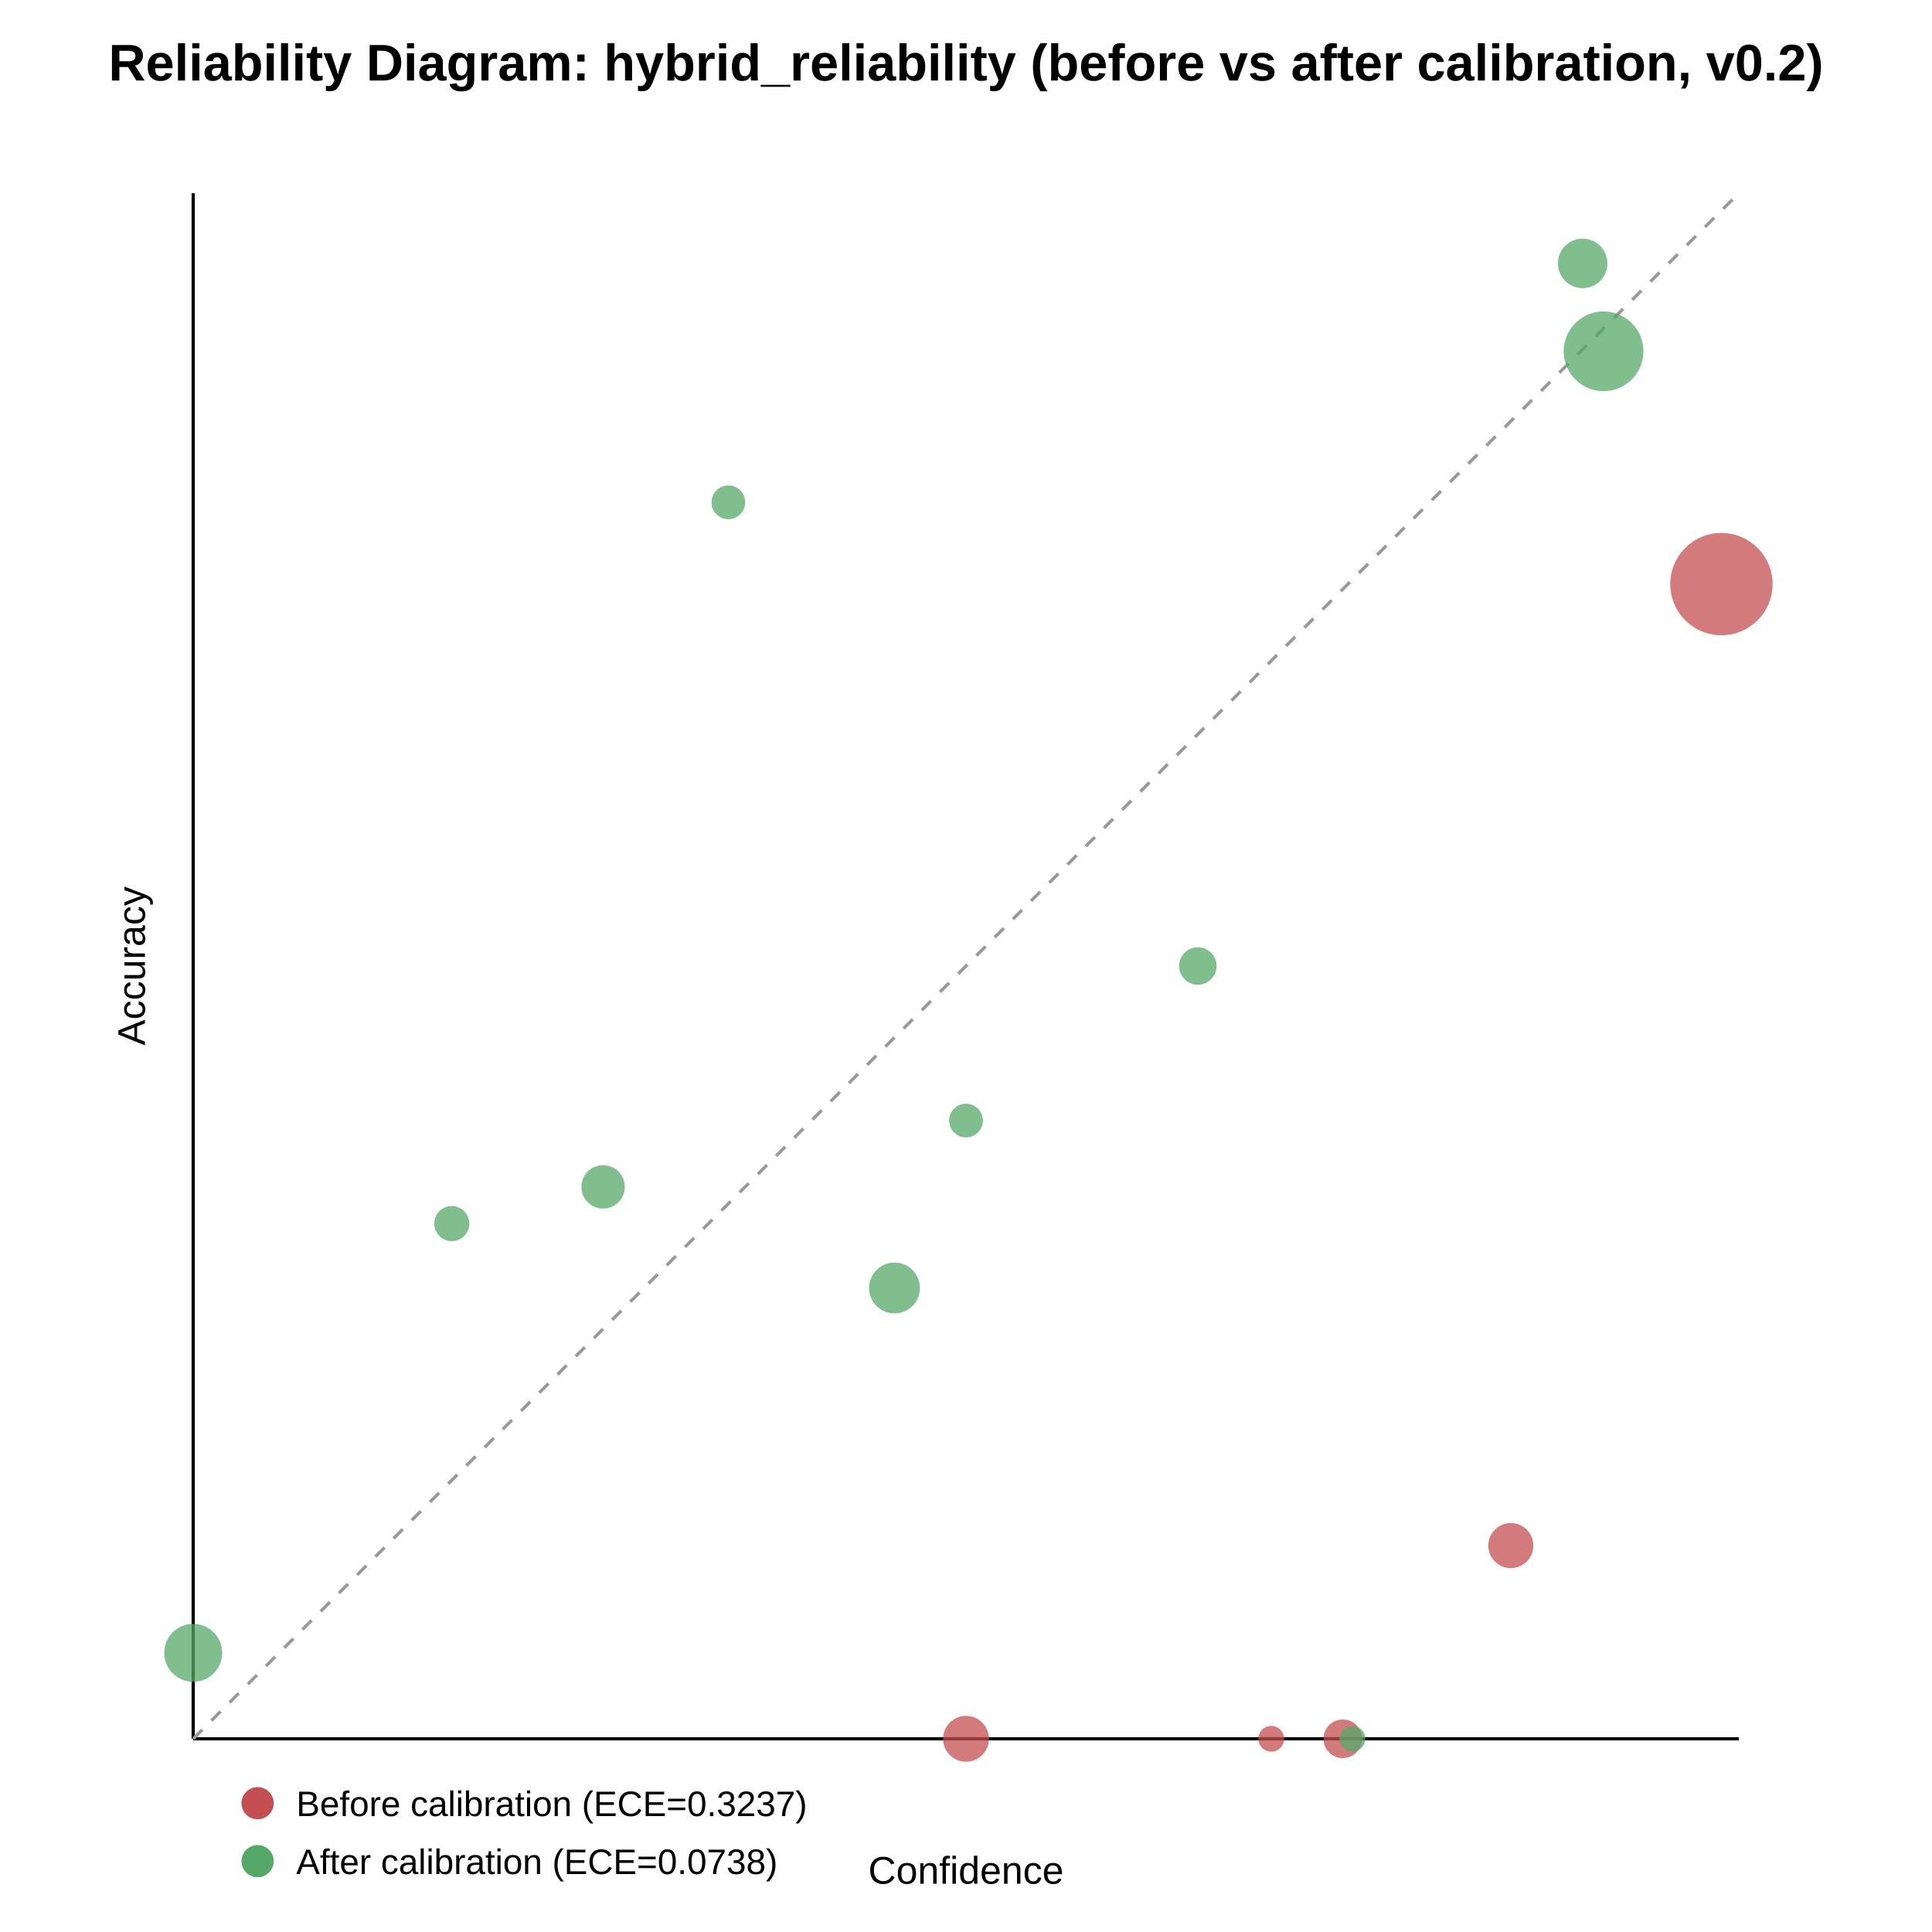
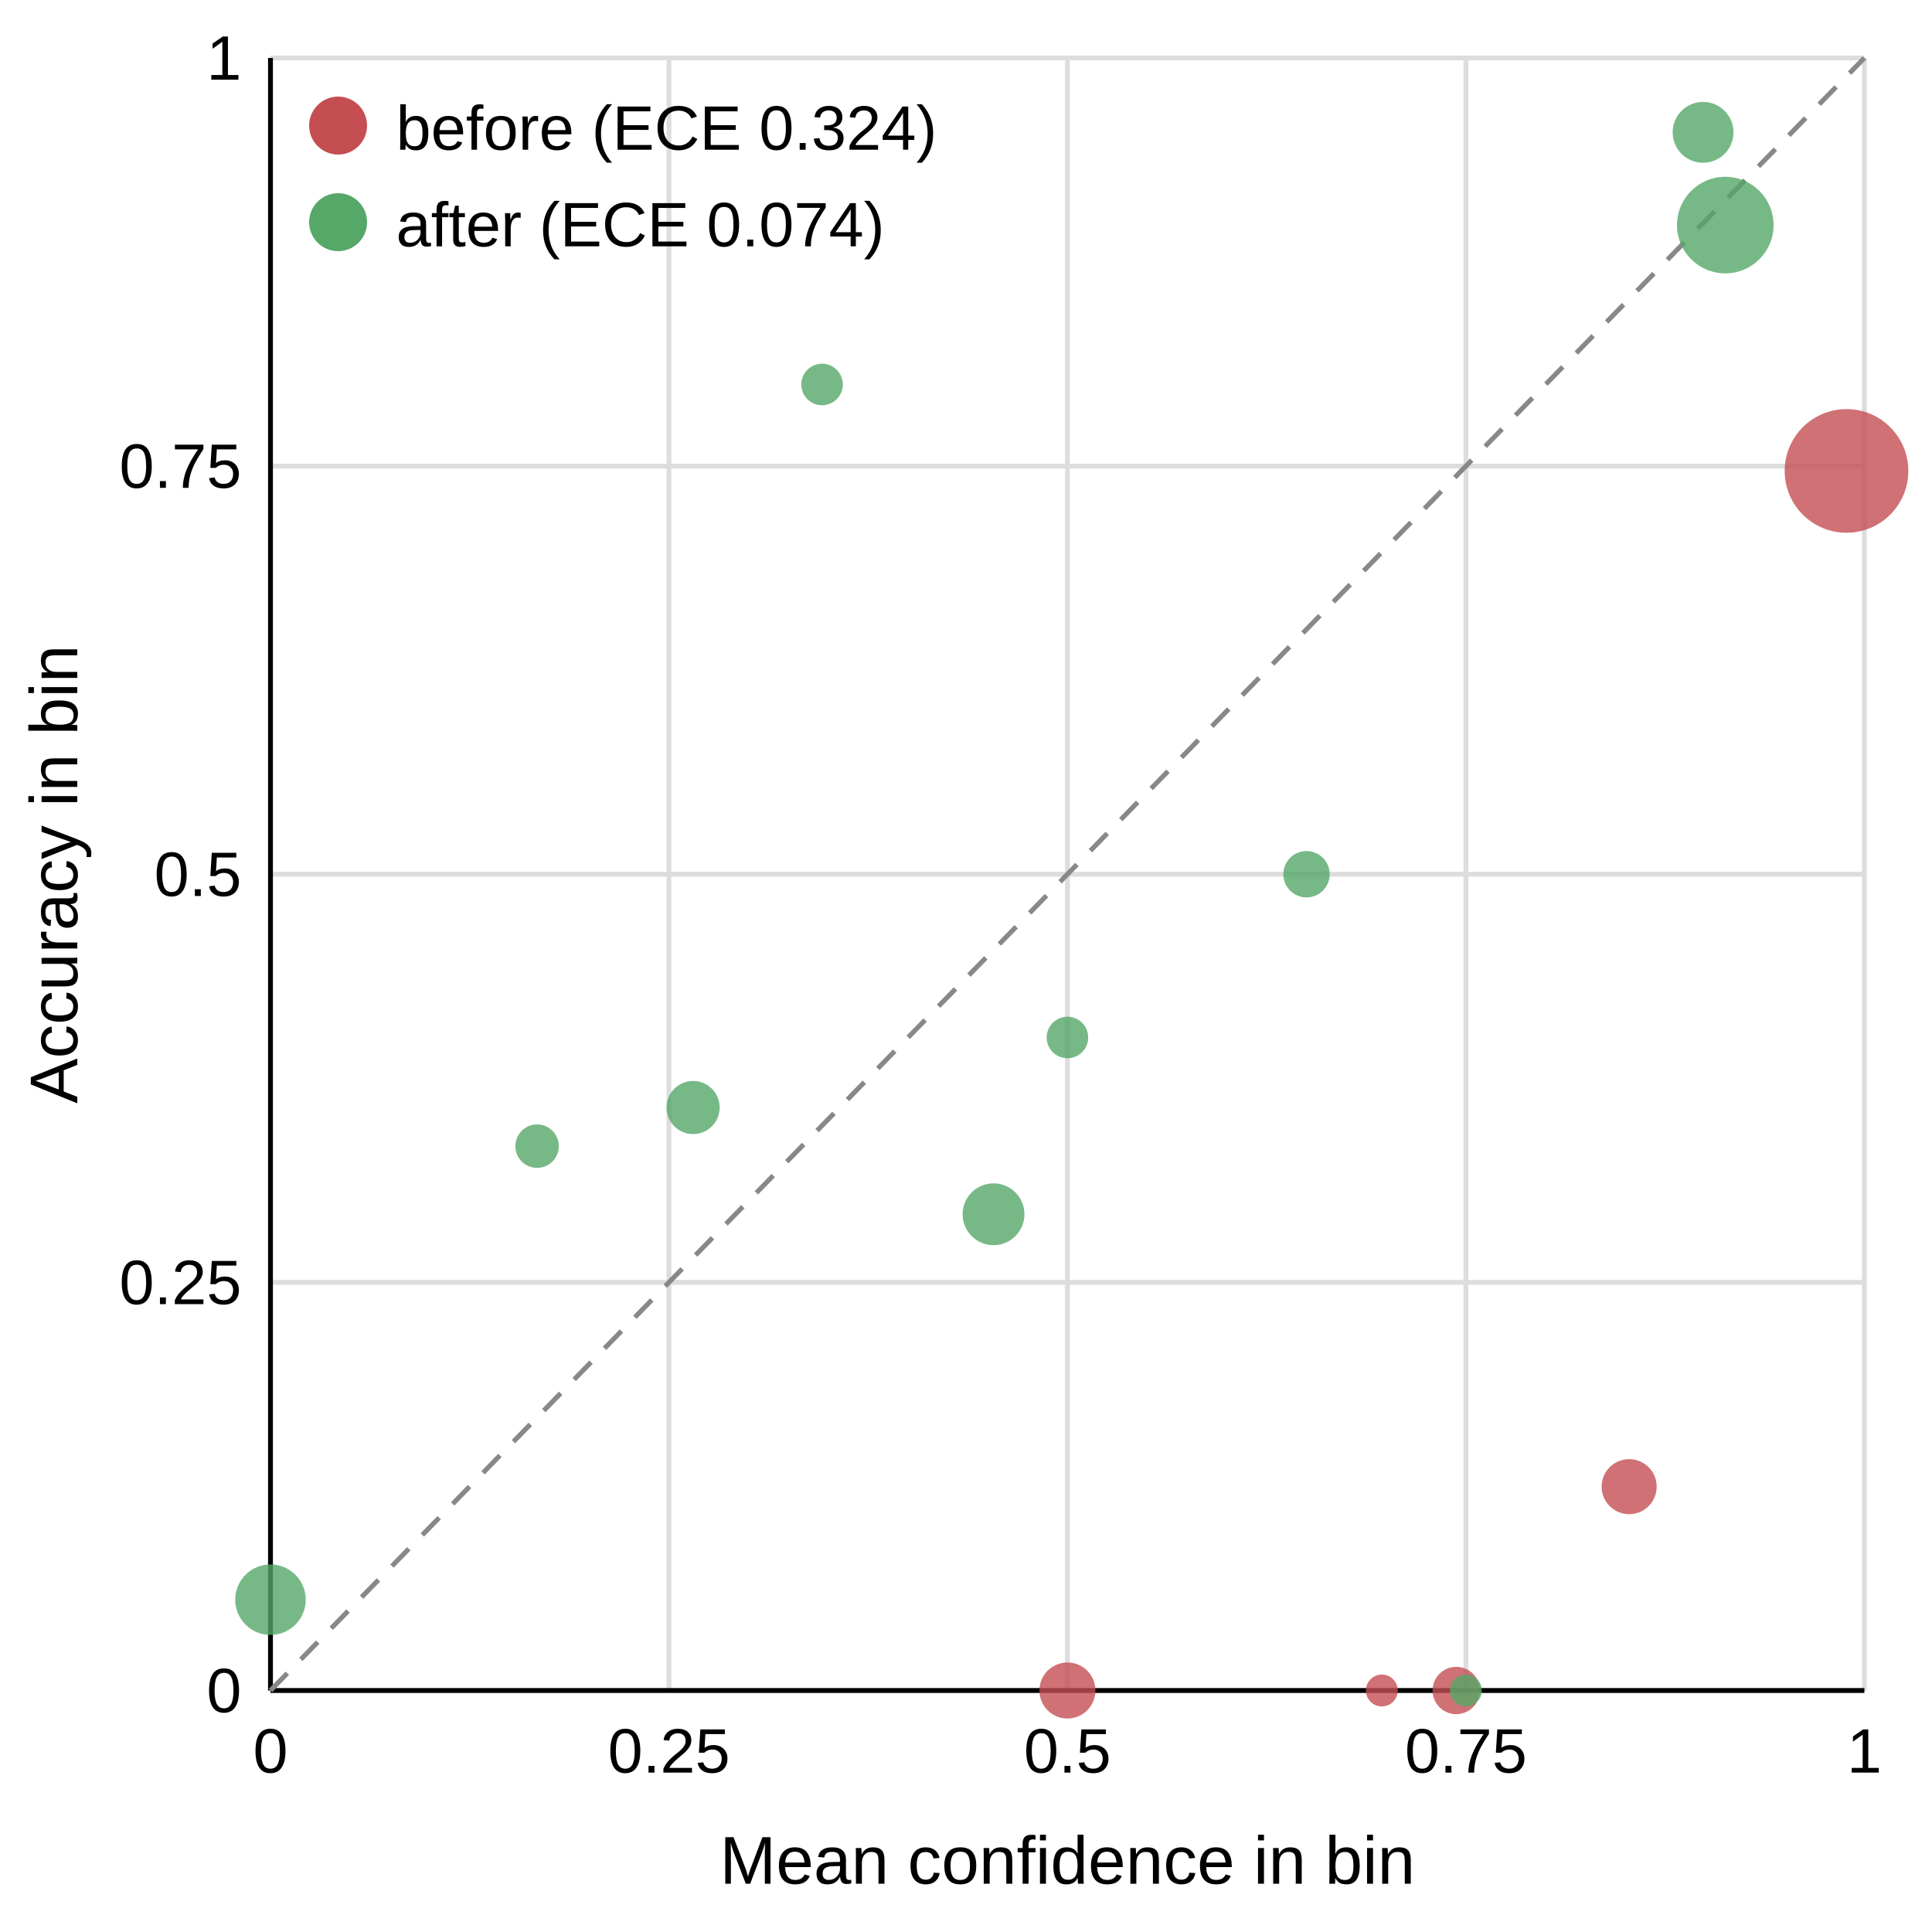
- <svg xmlns="http://www.w3.org/2000/svg" viewBox="0 0 600 600" font-family="Arial, sans-serif">
-   <rect width="600" height="600" fill="white" />
-   <text x="300" y="25" text-anchor="middle" font-size="16" font-weight="bold">Reliability Diagram: hybrid_reliability (before vs after calibration, v0.2)</text>
-   <line x1="60" y1="60" x2="60" y2="540" stroke="black" />
-   <line x1="60" y1="540" x2="540" y2="540" stroke="black" />
-   <line x1="60" y1="540" x2="540" y2="60" stroke="#999999" stroke-dasharray="4,4" />
-   <text x="45" y="300" text-anchor="middle" font-size="12" transform="rotate(-90 45 300)">Accuracy</text>
-   <text x="300" y="585" text-anchor="middle" font-size="12">Confidence</text>
-   <circle cx="300.0" cy="540.0" r="7.123" fill="#C44E52" opacity="0.75" />
-   <circle cx="394.8" cy="540.0" r="4" fill="#C44E52" opacity="0.75" />
-   <circle cx="417.0" cy="540.0" r="6" fill="#C44E52" opacity="0.75" />
-   <circle cx="469.2" cy="480.0" r="7" fill="#C44E52" opacity="0.75" />
-   <circle cx="534.6" cy="181.4" r="15.884" fill="#C44E52" opacity="0.75" />
-   <circle cx="80" cy="560" r="5" fill="#C44E52" />
-   <text x="92" y="564" font-size="11">Before calibration (ECE=0.3237)</text>
-   <circle cx="60.0" cy="513.3" r="9" fill="#55A868" opacity="0.75" />
-   <circle cx="140.3" cy="380.0" r="5.449" fill="#55A868" opacity="0.75" />
-   <circle cx="187.3" cy="368.6" r="6.742" fill="#55A868" opacity="0.75" />
-   <circle cx="226.2" cy="156.0" r="5.236" fill="#55A868" opacity="0.75" />
-   <circle cx="277.8" cy="400.0" r="7.899" fill="#55A868" opacity="0.75" />
-   <circle cx="300.0" cy="348.0" r="5.236" fill="#55A868" opacity="0.75" />
-   <circle cx="372.0" cy="300.0" r="5.828" fill="#55A868" opacity="0.75" />
-   <circle cx="420.0" cy="540.0" r="4" fill="#55A868" opacity="0.75" />
-   <circle cx="491.5" cy="81.8" r="7.69" fill="#55A868" opacity="0.75" />
-   <circle cx="498.0" cy="109.1" r="12.381" fill="#55A868" opacity="0.75" />
-   <circle cx="80" cy="578" r="5" fill="#55A868" />
-   <text x="92" y="582" font-size="11">After calibration (ECE=0.0738)</text>
+ <svg xmlns="http://www.w3.org/2000/svg" viewBox="0 0 400 400" font-family="Arial, Helvetica, sans-serif">
+   <rect width="400" height="400" fill="white" />
+   <line x1="56" y1="12" x2="56" y2="350" stroke="#DDDDDD" />
+   <line x1="56" y1="350" x2="386" y2="350" stroke="#DDDDDD" />
+   <text x="56" y="367" text-anchor="middle" font-size="13">0</text>
+   <text x="50" y="354.5" text-anchor="end" font-size="13">0</text>
+   <line x1="138.5" y1="12" x2="138.5" y2="350" stroke="#DDDDDD" />
+   <line x1="56" y1="265.5" x2="386" y2="265.5" stroke="#DDDDDD" />
+   <text x="138.5" y="367" text-anchor="middle" font-size="13">0.25</text>
+   <text x="50" y="270" text-anchor="end" font-size="13">0.25</text>
+   <line x1="221" y1="12" x2="221" y2="350" stroke="#DDDDDD" />
+   <line x1="56" y1="181" x2="386" y2="181" stroke="#DDDDDD" />
+   <text x="221" y="367" text-anchor="middle" font-size="13">0.5</text>
+   <text x="50" y="185.5" text-anchor="end" font-size="13">0.5</text>
+   <line x1="303.5" y1="12" x2="303.5" y2="350" stroke="#DDDDDD" />
+   <line x1="56" y1="96.5" x2="386" y2="96.5" stroke="#DDDDDD" />
+   <text x="303.5" y="367" text-anchor="middle" font-size="13">0.75</text>
+   <text x="50" y="101" text-anchor="end" font-size="13">0.75</text>
+   <line x1="386" y1="12" x2="386" y2="350" stroke="#DDDDDD" />
+   <line x1="56" y1="12" x2="386" y2="12" stroke="#DDDDDD" />
+   <text x="386" y="367" text-anchor="middle" font-size="13">1</text>
+   <text x="50" y="16.5" text-anchor="end" font-size="13">1</text>
+   <line x1="56" y1="12" x2="56" y2="350" stroke="black" />
+   <line x1="56" y1="350" x2="386" y2="350" stroke="black" />
+   <line x1="56" y1="350" x2="386" y2="12" stroke="#888888" stroke-dasharray="5,4" />
+   <text x="221" y="390" text-anchor="middle" font-size="14">Mean confidence in bin</text>
+   <text x="16" y="181" text-anchor="middle" font-size="14" transform="rotate(-90 16 181)">Accuracy in bin</text>
+   <circle cx="221.0" cy="350.0" r="5.8" fill="#C44E52" opacity="0.8" />
+   <circle cx="286.1" cy="350.0" r="3.3" fill="#C44E52" opacity="0.8" />
+   <circle cx="301.5" cy="350.0" r="4.9" fill="#C44E52" opacity="0.8" />
+   <circle cx="337.3" cy="307.8" r="5.7" fill="#C44E52" opacity="0.8" />
+   <circle cx="382.3" cy="97.5" r="12.8" fill="#C44E52" opacity="0.8" />
+   <circle cx="56.0" cy="331.2" r="7.3" fill="#55A868" opacity="0.8" />
+   <circle cx="111.2" cy="237.3" r="4.5" fill="#55A868" opacity="0.8" />
+   <circle cx="143.5" cy="229.3" r="5.5" fill="#55A868" opacity="0.8" />
+   <circle cx="170.2" cy="79.6" r="4.3" fill="#55A868" opacity="0.8" />
+   <circle cx="205.7" cy="251.4" r="6.4" fill="#55A868" opacity="0.8" />
+   <circle cx="221.0" cy="214.8" r="4.3" fill="#55A868" opacity="0.8" />
+   <circle cx="270.5" cy="181.0" r="4.8" fill="#55A868" opacity="0.8" />
+   <circle cx="303.5" cy="350.0" r="3.3" fill="#55A868" opacity="0.8" />
+   <circle cx="352.6" cy="27.4" r="6.3" fill="#55A868" opacity="0.8" />
+   <circle cx="357.2" cy="46.6" r="10.0" fill="#55A868" opacity="0.8" />
+   <circle cx="70" cy="26" r="6" fill="#C44E52" />
+   <text x="82" y="31" font-size="13">before (ECE 0.324)</text>
+   <circle cx="70" cy="46" r="6" fill="#55A868" />
+   <text x="82" y="51" font-size="13">after (ECE 0.074)</text>
</svg>
